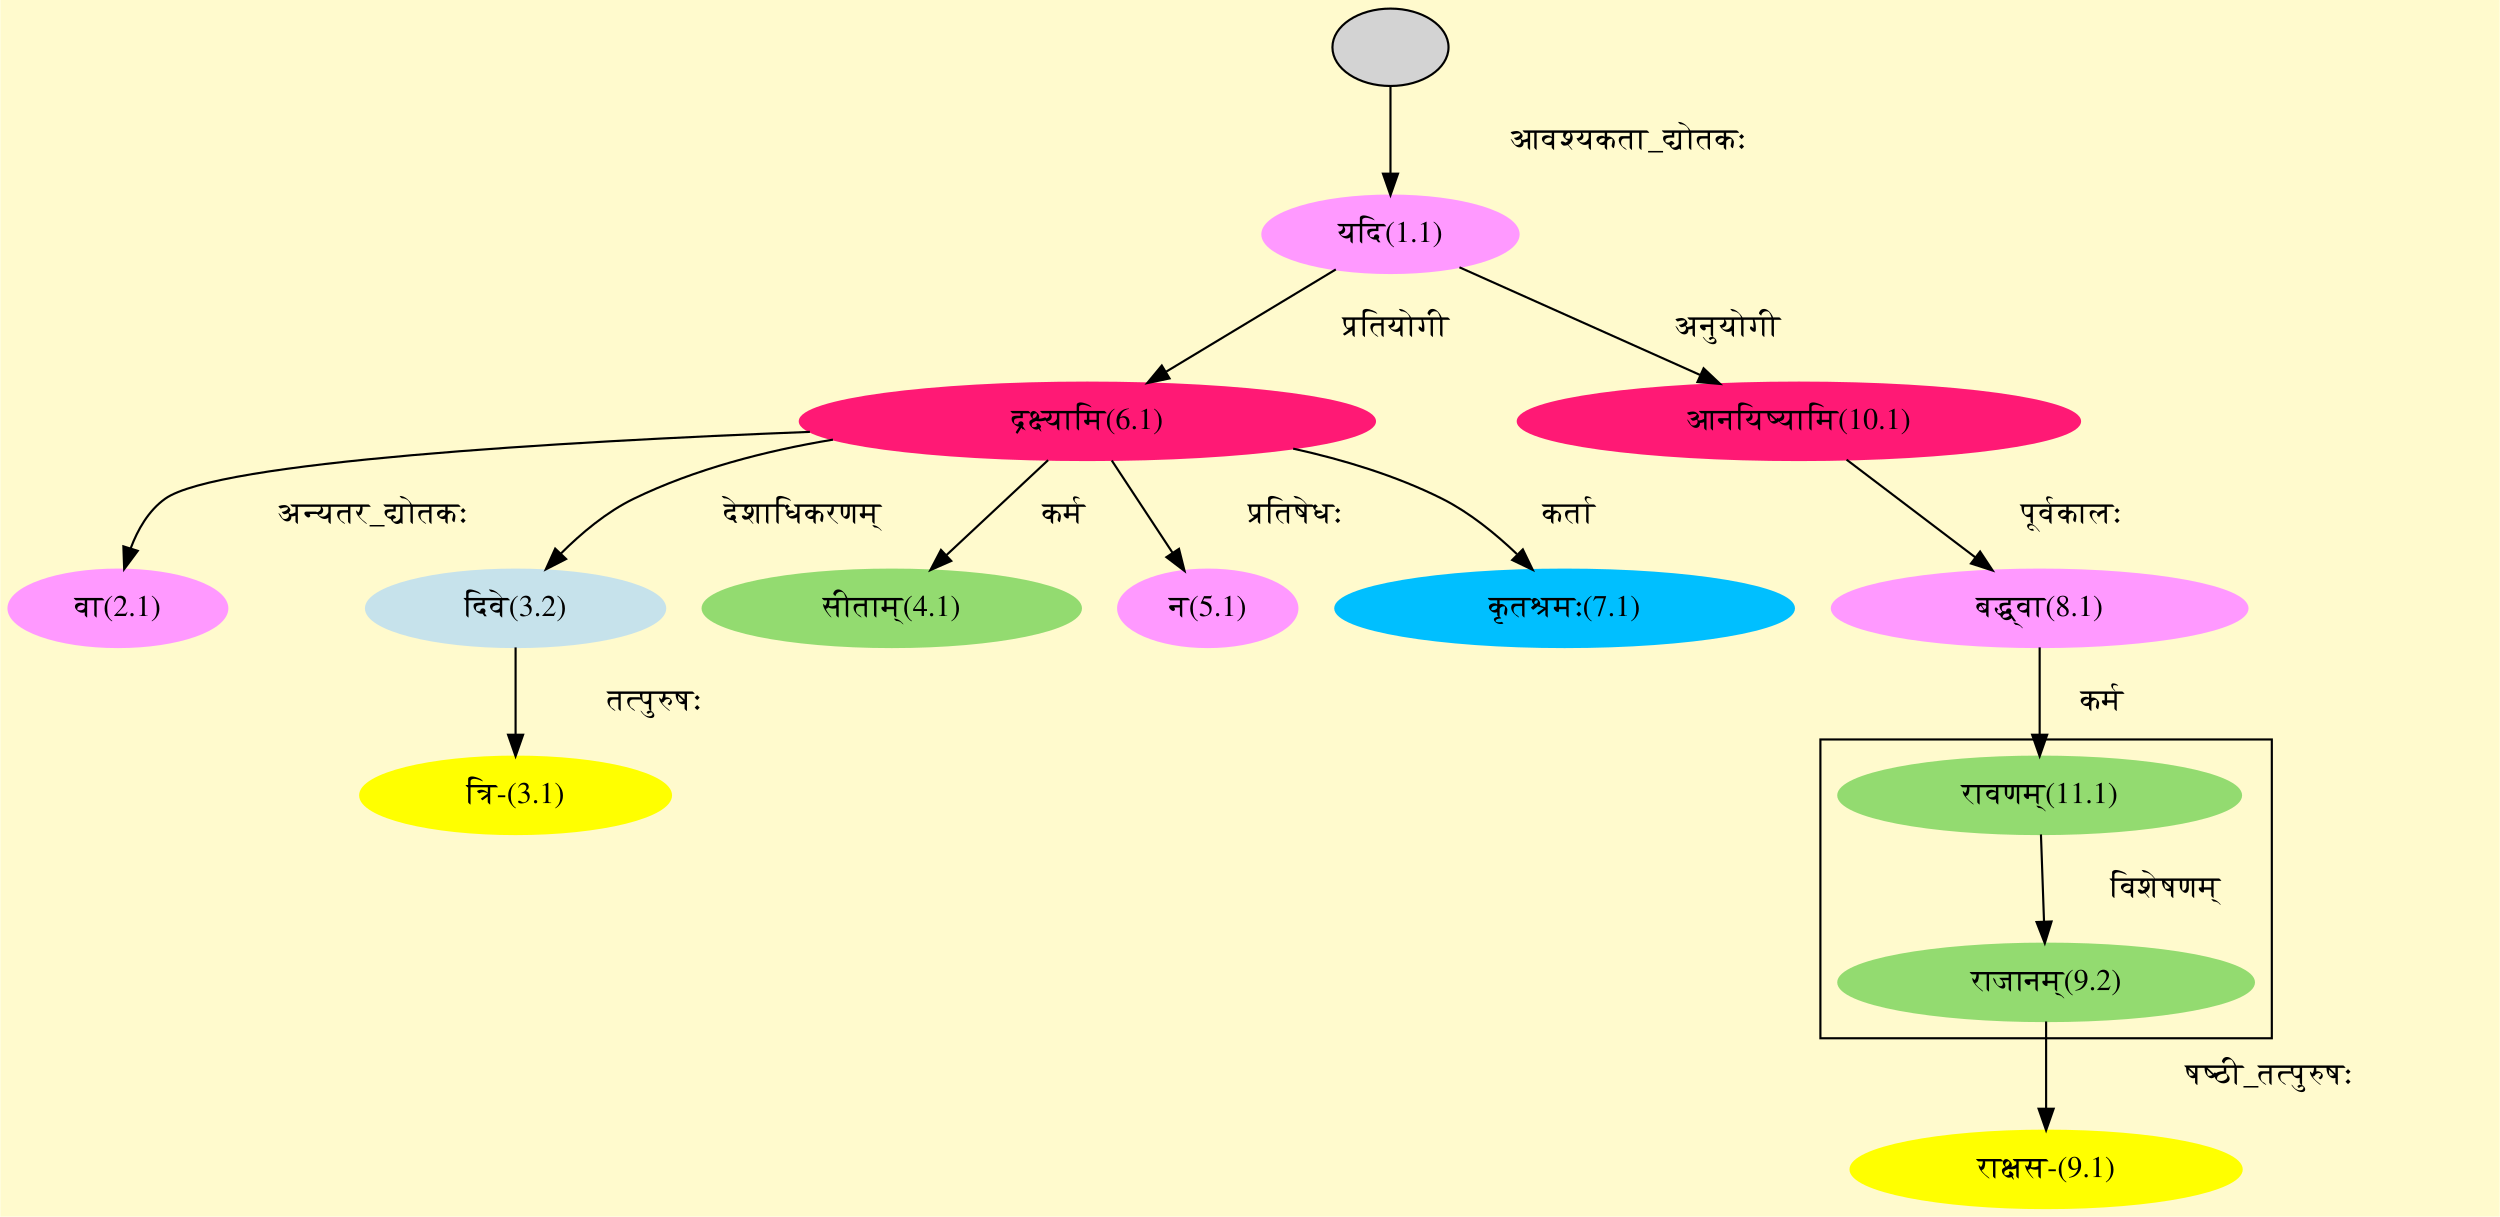
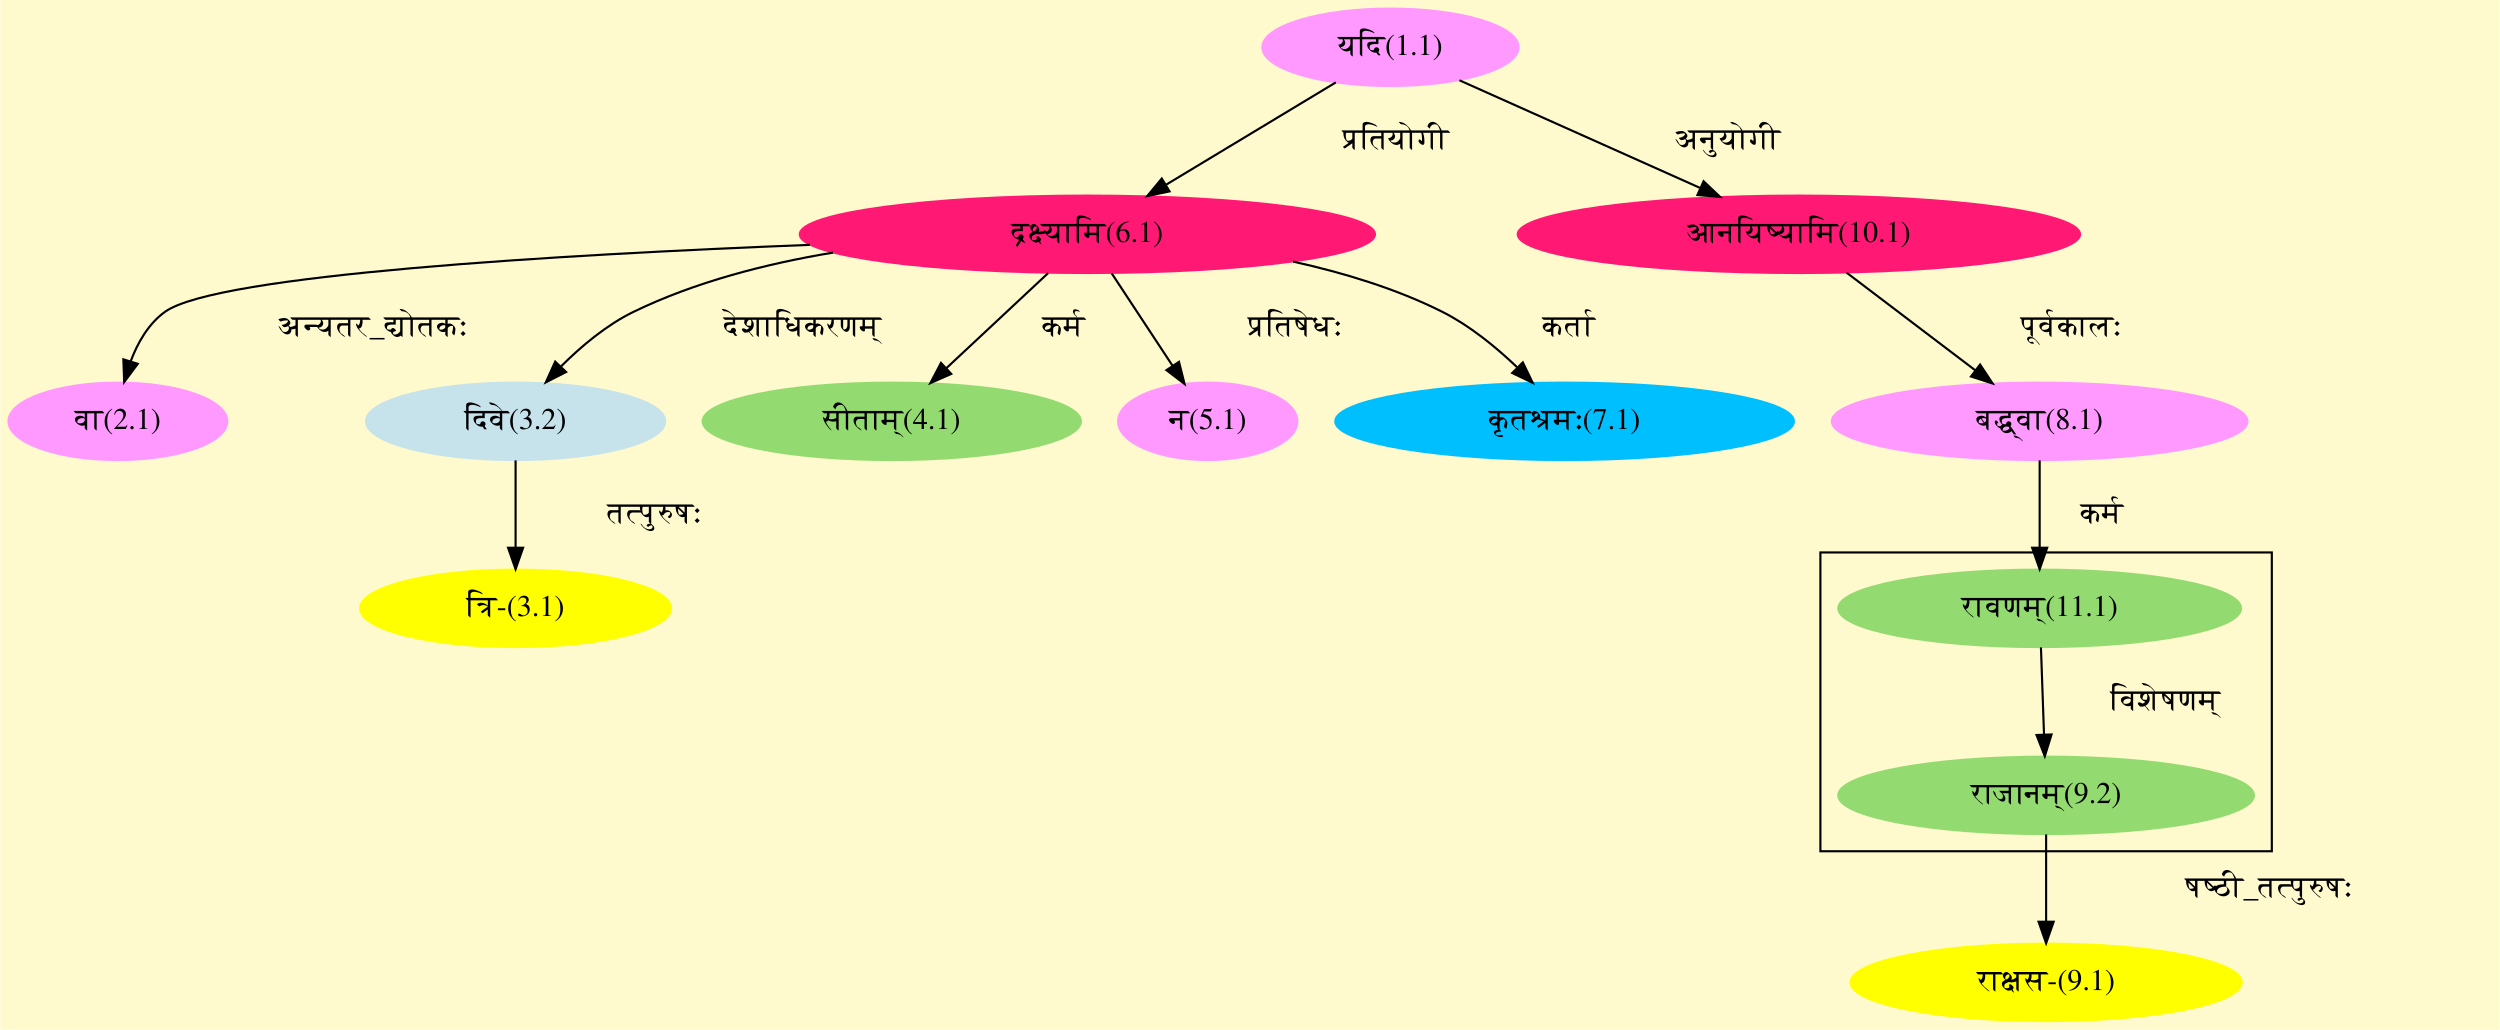
- <svg xmlns="http://www.w3.org/2000/svg" width="1163pt" height="566pt" viewBox="0.00 0.00 1162.70 566.00">
-   <g id="graph0" class="graph" transform="scale(1 1) rotate(0) translate(4 562)">
-     <polygon fill="#fffacd" stroke="transparent" points="-4,4 -4,-562 1158.7,-562 1158.7,4 -4,4" />
+ <svg xmlns="http://www.w3.org/2000/svg" width="1163pt" height="479pt" viewBox="0.00 0.00 1162.70 479.00">
+   <g id="graph0" class="graph" transform="scale(1 1) rotate(0) translate(4 475)">
+     <polygon fill="#fffacd" stroke="transparent" points="-4,4 -4,-475 1158.7,-475 1158.7,4 -4,4" />
    <g id="clust1" class="cluster">
      <polygon fill="#fffacd" stroke="black" points="842.7,-79 842.7,-218 1052.7,-218 1052.7,-79 842.7,-79" />
    </g>
    <g id="node1" class="node">
      <ellipse fill="#93db70" stroke="#93db70" cx="947.7" cy="-105" rx="96.68" ry="18" />
      <text text-anchor="middle" x="947.7" y="-101.3" font-family="Times,serif" font-size="14.00">राजानम्(9.2)</text>
    </g>
    <g id="node2" class="node">
      <ellipse fill="#93db70" stroke="#93db70" cx="944.7" cy="-192" rx="93.68" ry="18" />
      <text text-anchor="middle" x="944.7" y="-188.3" font-family="Times,serif" font-size="14.00">रावणम्(11.1)</text>
    </g>
-     <g id="edge11" class="edge">
+     <g id="edge10" class="edge">
      <path fill="none" stroke="black" d="M946.73,-133.27C946.26,-146.58 945.71,-162.19 945.3,-173.82" />
      <polygon fill="black" stroke="black" points="950.23,-133.32 947.09,-123.2 943.24,-133.07 950.23,-133.32" />
      <text text-anchor="middle" x="1003.2" y="-144.8" font-family="Times,serif" font-size="14.00">विशेषणम्</text>
    </g>
-     <g id="node12" class="node">
+     <g id="node11" class="node">
      <ellipse fill="#ff99ff" stroke="#ff99ff" cx="944.7" cy="-279" rx="96.68" ry="18" />
      <text text-anchor="middle" x="944.7" y="-275.3" font-family="Times,serif" font-size="14.00">बद्ध्वा(8.1)</text>
    </g>
-     <g id="edge13" class="edge">
+     <g id="edge12" class="edge">
      <path fill="none" stroke="black" d="M944.7,-220.27C944.7,-233.58 944.7,-249.19 944.7,-260.82" />
      <polygon fill="black" stroke="black" points="948.2,-220.2 944.7,-210.2 941.2,-220.2 948.2,-220.2" />
      <text text-anchor="middle" x="973.7" y="-231.8" font-family="Times,serif" font-size="14.00">कर्म</text>
    </g>
    <g id="node3" class="node">
-       <ellipse fill="#ff99ff" stroke="#ff99ff" cx="642.7" cy="-453" rx="59.59" ry="18" />
-       <text text-anchor="middle" x="642.7" y="-449.3" font-family="Times,serif" font-size="14.00">यदि(1.1)</text>
-     </g>
-     <g id="node4" class="node">
-       <ellipse fill="lightgrey" stroke="black" cx="642.7" cy="-540" rx="27" ry="18" />
-     </g>
-     <g id="edge1" class="edge">
-       <path fill="none" stroke="black" d="M642.7,-481.27C642.7,-494.58 642.7,-510.19 642.7,-521.82" />
-       <polygon fill="black" stroke="black" points="646.2,-481.2 642.7,-471.2 639.2,-481.2 646.2,-481.2" />
-       <text text-anchor="middle" x="753.2" y="-492.8" font-family="Times,serif" font-size="14.00">आवश्यकता_द्योतकः</text>
-     </g>
-     <g id="node5" class="node">
      <ellipse fill="#ff99ff" stroke="#ff99ff" cx="50.7" cy="-279" rx="50.89" ry="18" />
      <text text-anchor="middle" x="50.7" y="-275.3" font-family="Times,serif" font-size="14.00">वा(2.1)</text>
    </g>
-     <g id="node6" class="node">
+     <g id="node4" class="node">
      <ellipse fill="#ff1975" stroke="#ff1975" cx="501.7" cy="-366" rx="133.78" ry="18" />
      <text text-anchor="middle" x="501.7" y="-362.3" font-family="Times,serif" font-size="14.00">द्रक्ष्यामि(6.1)</text>
    </g>
-     <g id="edge2" class="edge">
+     <g id="edge1" class="edge">
      <path fill="none" stroke="black" d="M56.62,-306.87C59.9,-315.62 64.95,-324.48 72.7,-330 96.8,-347.16 255.27,-356.49 372.63,-361.1" />
      <polygon fill="black" stroke="black" points="59.93,-305.74 53.61,-297.24 53.25,-307.83 59.93,-305.74" />
      <text text-anchor="middle" x="169.2" y="-318.8" font-family="Times,serif" font-size="14.00">अन्यतर_द्योतकः</text>
    </g>
-     <g id="edge7" class="edge">
+     <g id="node9" class="node">
+       <ellipse fill="#ff99ff" stroke="#ff99ff" cx="642.7" cy="-453" rx="59.59" ry="18" />
+       <text text-anchor="middle" x="642.7" y="-449.3" font-family="Times,serif" font-size="14.00">यदि(1.1)</text>
+     </g>
+     <g id="edge6" class="edge">
      <path fill="none" stroke="black" d="M538.32,-389.08C563.12,-404.03 595.24,-423.39 617.27,-436.67" />
      <polygon fill="black" stroke="black" points="539.92,-385.96 529.55,-383.79 536.31,-391.95 539.92,-385.96" />
      <text text-anchor="middle" x="645.2" y="-405.8" font-family="Times,serif" font-size="14.00">प्रतियोगी</text>
    </g>
-     <g id="node7" class="node">
+     <g id="node5" class="node">
      <ellipse fill="#ffff00" stroke="#ffff00" cx="235.7" cy="-192" rx="72.29" ry="18" />
      <text text-anchor="middle" x="235.7" y="-188.3" font-family="Times,serif" font-size="14.00">त्रि-(3.1)</text>
    </g>
-     <g id="node8" class="node">
+     <g id="node6" class="node">
      <ellipse fill="#c6e2eb" stroke="#c6e2eb" cx="235.7" cy="-279" rx="69.59" ry="18" />
      <text text-anchor="middle" x="235.7" y="-275.3" font-family="Times,serif" font-size="14.00">दिवे(3.2)</text>
    </g>
-     <g id="edge3" class="edge">
+     <g id="edge2" class="edge">
      <path fill="none" stroke="black" d="M235.7,-220.27C235.7,-233.58 235.7,-249.19 235.7,-260.82" />
      <polygon fill="black" stroke="black" points="239.2,-220.2 235.7,-210.2 232.2,-220.2 239.2,-220.2" />
      <text text-anchor="middle" x="300.2" y="-231.8" font-family="Times,serif" font-size="14.00">तत्पुरुषः</text>
    </g>
-     <g id="edge4" class="edge">
+     <g id="edge3" class="edge">
      <path fill="none" stroke="black" d="M256.78,-304.49C266.21,-313.91 278.05,-323.87 290.7,-330 319.18,-343.8 352.1,-352.29 383.33,-357.48" />
      <polygon fill="black" stroke="black" points="259.2,-301.95 249.76,-297.13 254.13,-306.78 259.2,-301.95" />
      <text text-anchor="middle" x="369.2" y="-318.8" font-family="Times,serif" font-size="14.00">देशाधिकरणम्</text>
    </g>
-     <g id="node9" class="node">
+     <g id="node7" class="node">
      <ellipse fill="#93db70" stroke="#93db70" cx="410.7" cy="-279" rx="87.99" ry="18" />
      <text text-anchor="middle" x="410.7" y="-275.3" font-family="Times,serif" font-size="14.00">सीताम्(4.1)</text>
    </g>
-     <g id="edge5" class="edge">
+     <g id="edge4" class="edge">
      <path fill="none" stroke="black" d="M436.16,-303.78C451.19,-317.83 469.88,-335.28 483.44,-347.95" />
      <polygon fill="black" stroke="black" points="438.37,-301.06 428.67,-296.79 433.59,-306.18 438.37,-301.06" />
      <text text-anchor="middle" x="490.7" y="-318.8" font-family="Times,serif" font-size="14.00">कर्म</text>
    </g>
-     <g id="node10" class="node">
+     <g id="node8" class="node">
      <ellipse fill="#ff99ff" stroke="#ff99ff" cx="557.7" cy="-279" rx="41.69" ry="18" />
      <text text-anchor="middle" x="557.7" y="-275.3" font-family="Times,serif" font-size="14.00">न(5.1)</text>
    </g>
-     <g id="edge6" class="edge">
+     <g id="edge5" class="edge">
      <path fill="none" stroke="black" d="M541.27,-304.93C532.19,-318.71 521.15,-335.47 513.04,-347.79" />
      <polygon fill="black" stroke="black" points="544.32,-306.67 546.9,-296.39 538.47,-302.81 544.32,-306.67" />
      <text text-anchor="middle" x="598.2" y="-318.8" font-family="Times,serif" font-size="14.00">प्रतिषेधः</text>
    </g>
-     <g id="node11" class="node">
+     <g id="node10" class="node">
      <ellipse fill="#00bfff" stroke="#00bfff" cx="723.7" cy="-279" rx="106.68" ry="18" />
      <text text-anchor="middle" x="723.7" y="-275.3" font-family="Times,serif" font-size="14.00">कृतश्रमः(7.1)</text>
    </g>
-     <g id="edge8" class="edge">
+     <g id="edge7" class="edge">
      <path fill="none" stroke="black" d="M701.56,-304.2C691.74,-313.57 679.51,-323.58 666.7,-330 645.36,-340.69 620.88,-348.12 597.43,-353.29" />
      <polygon fill="black" stroke="black" points="704.27,-306.43 708.88,-296.89 699.33,-301.47 704.27,-306.43" />
      <text text-anchor="middle" x="725.7" y="-318.8" font-family="Times,serif" font-size="14.00">कर्ता</text>
    </g>
-     <g id="node13" class="node">
+     <g id="node12" class="node">
      <ellipse fill="#ff1975" stroke="#ff1975" cx="832.7" cy="-366" rx="130.78" ry="18" />
      <text text-anchor="middle" x="832.7" y="-362.3" font-family="Times,serif" font-size="14.00">आनयिष्यामि(10.1)</text>
    </g>
-     <g id="edge9" class="edge">
+     <g id="edge8" class="edge">
      <path fill="none" stroke="black" d="M914.84,-302.66C895.99,-316.96 872.05,-335.13 854.88,-348.16" />
      <polygon fill="black" stroke="black" points="916.99,-305.42 922.83,-296.59 912.75,-299.85 916.99,-305.42" />
      <text text-anchor="middle" x="959.2" y="-318.8" font-family="Times,serif" font-size="14.00">पूर्वकालः</text>
    </g>
-     <g id="edge12" class="edge">
+     <g id="edge11" class="edge">
      <path fill="none" stroke="black" d="M786.64,-387.61C752.01,-403.09 705.46,-423.92 674.79,-437.64" />
      <polygon fill="black" stroke="black" points="788.36,-390.67 796.06,-383.39 785.5,-384.28 788.36,-390.67" />
      <text text-anchor="middle" x="799.7" y="-405.8" font-family="Times,serif" font-size="14.00">अनुयोगी</text>
    </g>
-     <g id="node14" class="node">
+     <g id="node13" class="node">
      <ellipse fill="#ffff00" stroke="#ffff00" cx="947.7" cy="-18" rx="90.98" ry="18" />
      <text text-anchor="middle" x="947.7" y="-14.3" font-family="Times,serif" font-size="14.00">राक्षस-(9.1)</text>
    </g>
-     <g id="edge10" class="edge">
+     <g id="edge9" class="edge">
      <path fill="none" stroke="black" d="M947.7,-46.27C947.7,-59.58 947.7,-75.19 947.7,-86.82" />
      <polygon fill="black" stroke="black" points="951.2,-46.2 947.7,-36.2 944.2,-46.2 951.2,-46.2" />
      <text text-anchor="middle" x="1051.2" y="-57.8" font-family="Times,serif" font-size="14.00">षष्ठी_तत्पुरुषः</text>
    </g>
  </g>
</svg>
